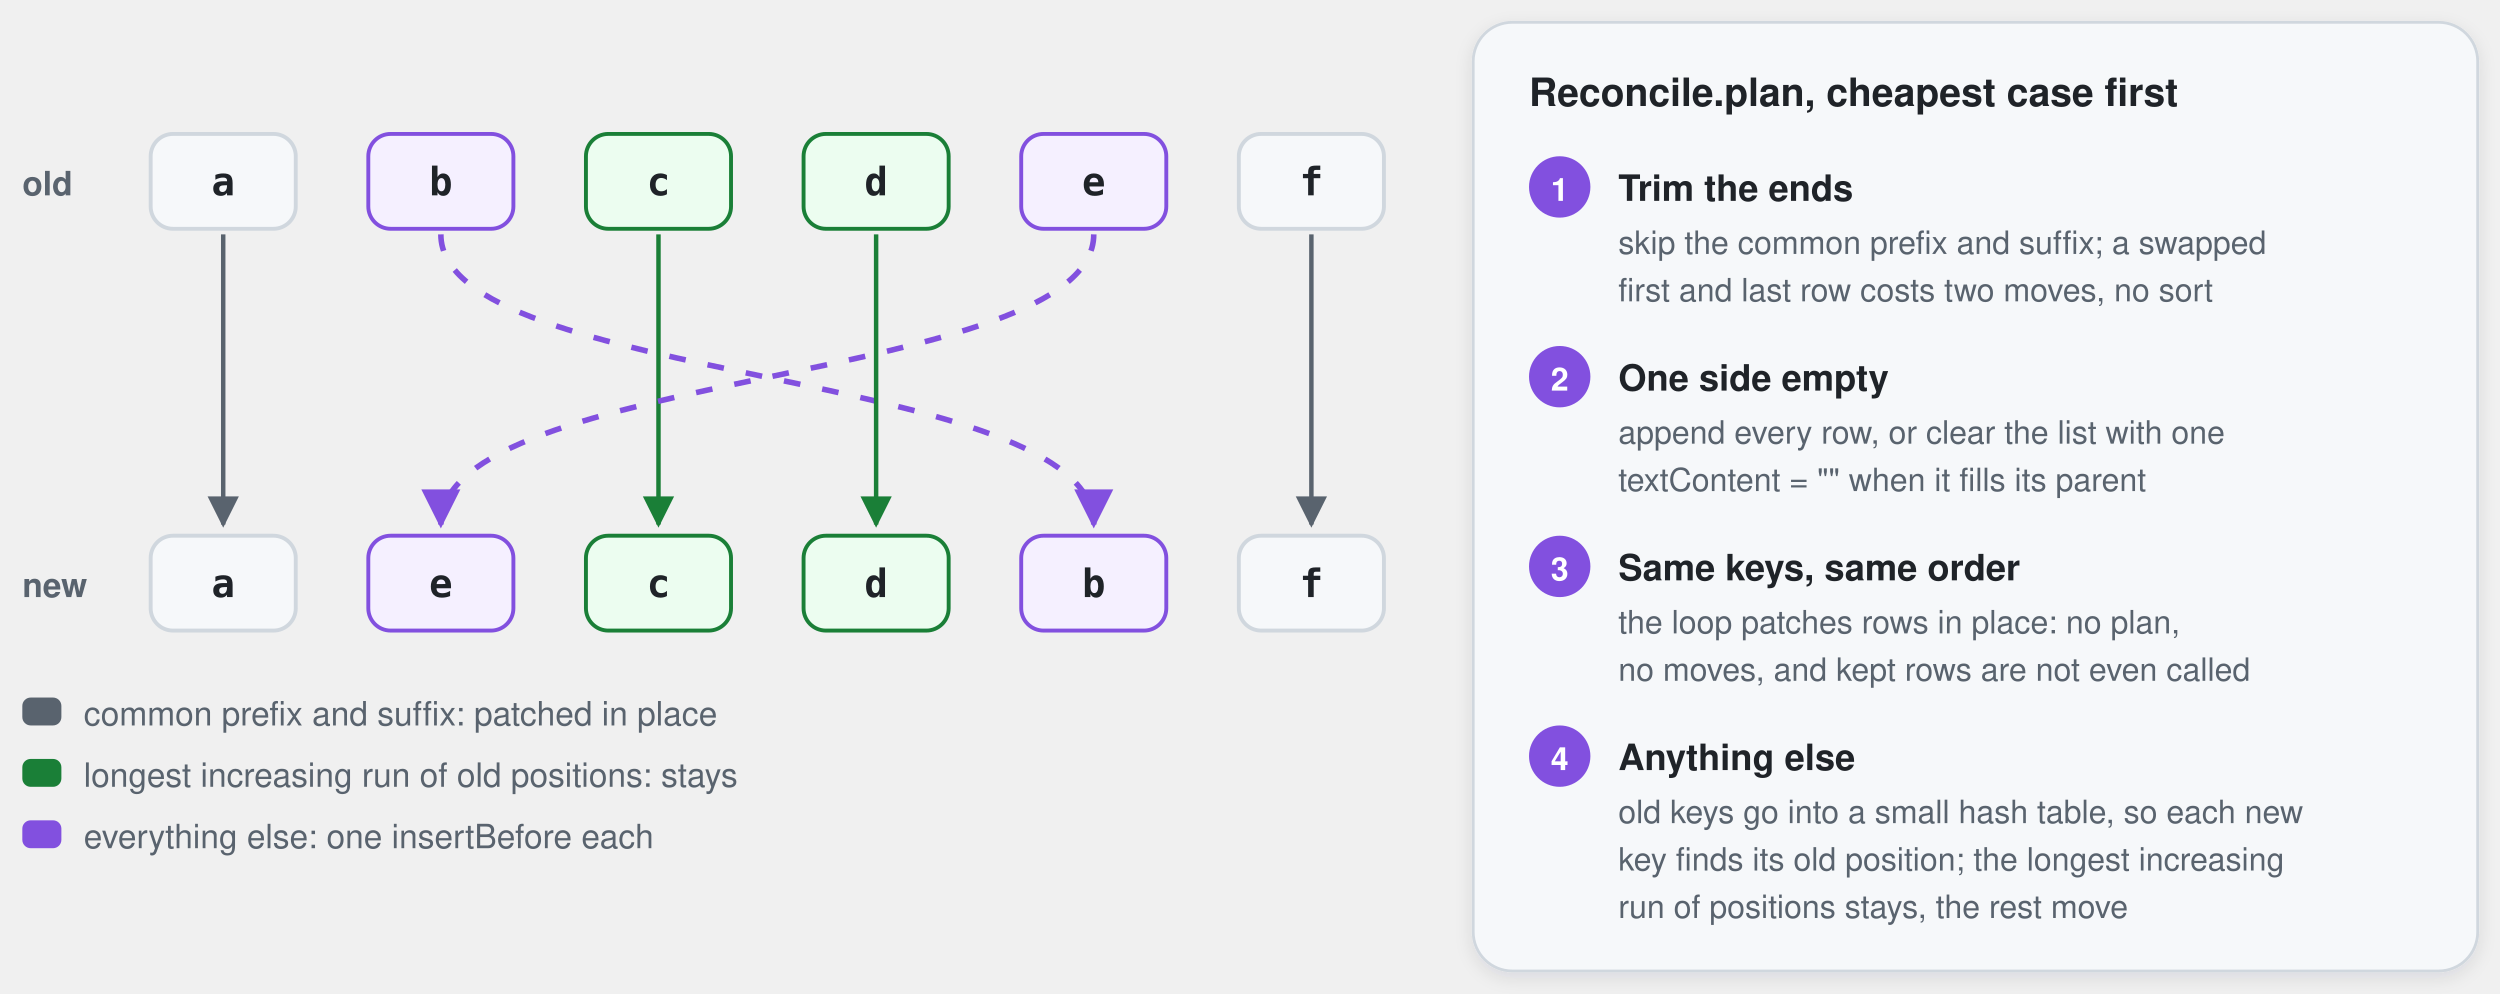
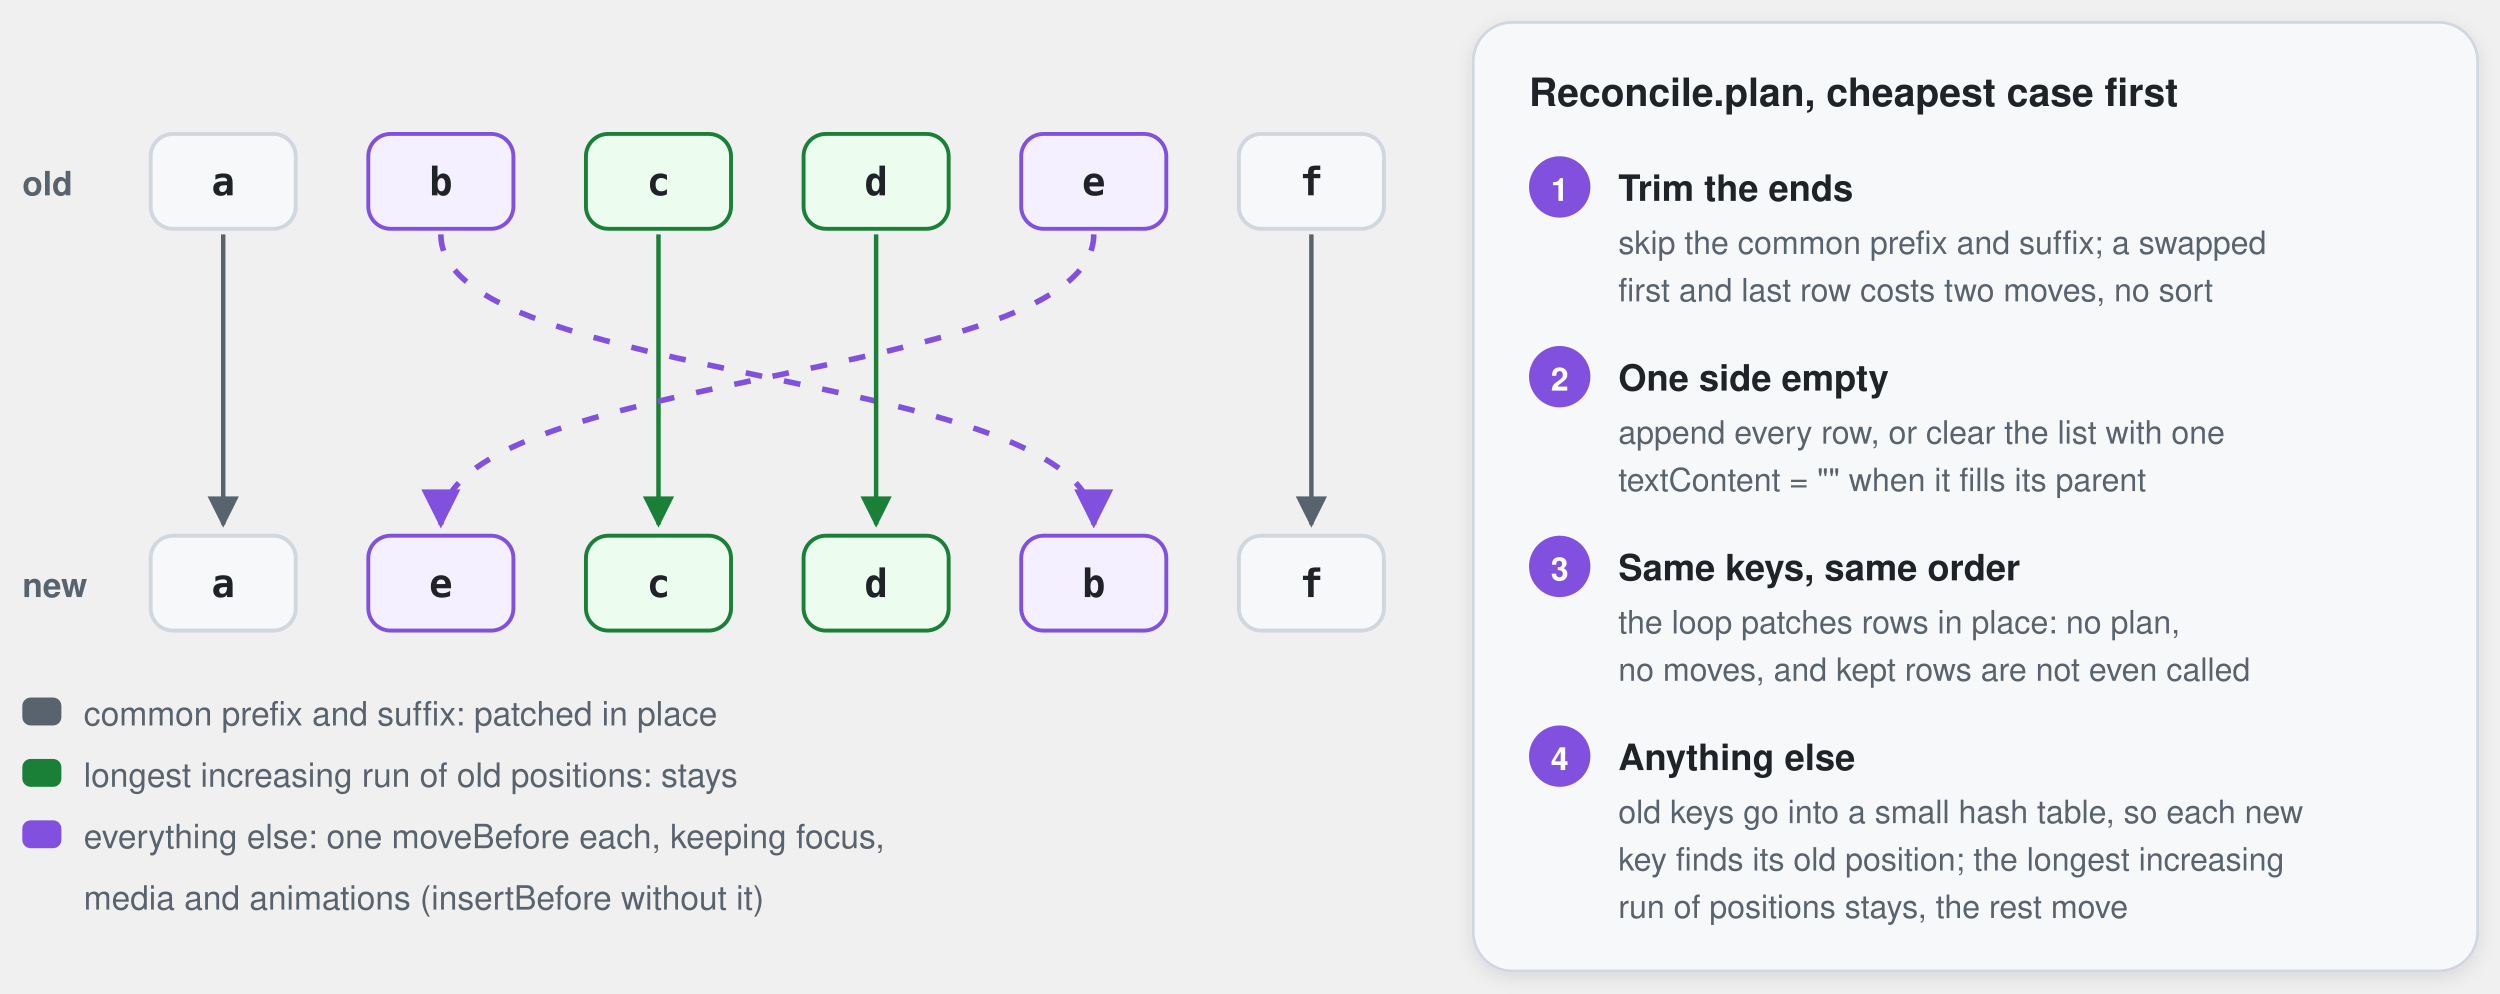
- <svg xmlns="http://www.w3.org/2000/svg" viewBox="-8 -8 896 356" width="896" height="356" role="img" aria-label="Keyed reconcile: the common prefix a and suffix f stay, c and d form the longest increasing run of old positions and stay, b and e move with one insertBefore each. Reconcile.plan tries the cheapest case first: trim the common ends, where a swapped first and last row costs two moves; an empty side is one append or one clear; keys in the same order are patched in place without a plan; anything else looks old keys up in a hash table, keeps the longest increasing run and moves the rest">
+ <svg xmlns="http://www.w3.org/2000/svg" viewBox="-8 -8 896 356" width="896" height="356" role="img" aria-label="Keyed reconcile: the common prefix a and suffix f stay, c and d form the longest increasing run of old positions and stay, b and e move with one moveBefore each, which keeps focus, media and animations inside them, or insertBefore where the browser lacks it. Reconcile.plan tries the cheapest case first: trim the common ends, where a swapped first and last row costs two moves; an empty side is one append or one clear; keys in the same order are patched in place without a plan; anything else looks old keys up in a hash table, keeps the longest increasing run and moves the rest">
  <style>text { font-family: -apple-system, BlinkMacSystemFont, 'Segoe UI', Helvetica, Arial, sans-serif; fill: #1f2328; }.mono { font-family: ui-monospace, SFMono-Regular, Menlo, Consolas, monospace; white-space: pre; }.muted { fill: #59636e; } .faint { fill: #8c959f; }.accent { fill: #8250df; } .green { fill: #1a7f37; }.orange { fill: #bc4c00; } .blue { fill: #0969da; }.flow { stroke-dasharray: 6 8; animation: flow 1.1s linear infinite; }@keyframes flow { to { stroke-dashoffset: -28; } }.pulse { animation: pulse 2.2s ease-in-out infinite; }@keyframes pulse { 0%, 100% { opacity: 1; } 50% { opacity: 0.35; } }@media (prefers-reduced-motion: reduce) { .flow, .pulse { animation: none; } }</style>
  <defs>
    <marker id="arrow-muted" viewBox="0 0 10 10" refX="9" refY="5" markerWidth="7" markerHeight="7" orient="auto-start-reverse">
      <path d="M0,0 L10,5 L0,10 z" fill="#59636e" />
    </marker>
    <marker id="arrow-accent" viewBox="0 0 10 10" refX="9" refY="5" markerWidth="7" markerHeight="7" orient="auto-start-reverse">
      <path d="M0,0 L10,5 L0,10 z" fill="#8250df" />
    </marker>
    <marker id="arrow-green" viewBox="0 0 10 10" refX="9" refY="5" markerWidth="7" markerHeight="7" orient="auto-start-reverse">
      <path d="M0,0 L10,5 L0,10 z" fill="#1a7f37" />
    </marker>
    <marker id="arrow-orange" viewBox="0 0 10 10" refX="9" refY="5" markerWidth="7" markerHeight="7" orient="auto-start-reverse">
      <path d="M0,0 L10,5 L0,10 z" fill="#bc4c00" />
    </marker>
    <marker id="arrow-blue" viewBox="0 0 10 10" refX="9" refY="5" markerWidth="7" markerHeight="7" orient="auto-start-reverse">
      <path d="M0,0 L10,5 L0,10 z" fill="#0969da" />
    </marker>
    <filter id="lift" x="-5%" y="-5%" width="110%" height="125%">
      <feDropShadow dx="0" dy="2" stdDeviation="3" flood-color="#1f2328" flood-opacity="0.10" />
    </filter>
    <linearGradient id="glow" x1="0" y1="0" x2="1" y2="0">
      <stop offset="0" stop-color="#8250df" />
      <stop offset="1" stop-color="#0969da" />
    </linearGradient>
  </defs>
  <text x="0" y="62" font-size="12" xml:space="preserve" class="muted" font-weight="600">old</text>
  <text x="0" y="206" font-size="12" xml:space="preserve" class="muted" font-weight="600">new</text>
  <line x1="72" y1="76" x2="72" y2="180" stroke="#59636e" stroke-width="1.6" marker-end="url(#arrow-muted)" />
  <path d="M150,76 C150,130 384,124 384,180" fill="none" stroke="#8250df" stroke-width="2" marker-end="url(#arrow-accent)" class="flow" />
  <line x1="228" y1="76" x2="228" y2="180" stroke="#1a7f37" stroke-width="1.6" marker-end="url(#arrow-green)" />
  <line x1="306" y1="76" x2="306" y2="180" stroke="#1a7f37" stroke-width="1.6" marker-end="url(#arrow-green)" />
  <path d="M384,76 C384,130 150,124 150,180" fill="none" stroke="#8250df" stroke-width="2" marker-end="url(#arrow-accent)" class="flow" />
  <line x1="462" y1="76" x2="462" y2="180" stroke="#59636e" stroke-width="1.6" marker-end="url(#arrow-muted)" />
  <rect x="46" y="40" width="52" height="34" rx="8" fill="#f6f8fa" stroke="#d0d7de" stroke-width="1.4" />
  <text x="72" y="62" font-size="14" xml:space="preserve" class="mono" font-weight="600" text-anchor="middle">a</text>
  <rect x="124" y="40" width="52" height="34" rx="8" fill="#f5f0ff" stroke="#8250df" stroke-width="1.4" />
  <text x="150" y="62" font-size="14" xml:space="preserve" class="mono" font-weight="600" text-anchor="middle">b</text>
  <rect x="202" y="40" width="52" height="34" rx="8" fill="#ecfdf0" stroke="#1a7f37" stroke-width="1.4" />
  <text x="228" y="62" font-size="14" xml:space="preserve" class="mono" font-weight="600" text-anchor="middle">c</text>
  <rect x="280" y="40" width="52" height="34" rx="8" fill="#ecfdf0" stroke="#1a7f37" stroke-width="1.4" />
  <text x="306" y="62" font-size="14" xml:space="preserve" class="mono" font-weight="600" text-anchor="middle">d</text>
  <rect x="358" y="40" width="52" height="34" rx="8" fill="#f5f0ff" stroke="#8250df" stroke-width="1.4" />
  <text x="384" y="62" font-size="14" xml:space="preserve" class="mono" font-weight="600" text-anchor="middle">e</text>
  <rect x="436" y="40" width="52" height="34" rx="8" fill="#f6f8fa" stroke="#d0d7de" stroke-width="1.4" />
  <text x="462" y="62" font-size="14" xml:space="preserve" class="mono" font-weight="600" text-anchor="middle">f</text>
  <rect x="46" y="184" width="52" height="34" rx="8" fill="#f6f8fa" stroke="#d0d7de" stroke-width="1.4" />
  <text x="72" y="206" font-size="14" xml:space="preserve" class="mono" font-weight="600" text-anchor="middle">a</text>
  <rect x="124" y="184" width="52" height="34" rx="8" fill="#f5f0ff" stroke="#8250df" stroke-width="1.4" />
  <text x="150" y="206" font-size="14" xml:space="preserve" class="mono" font-weight="600" text-anchor="middle">e</text>
  <rect x="202" y="184" width="52" height="34" rx="8" fill="#ecfdf0" stroke="#1a7f37" stroke-width="1.4" />
  <text x="228" y="206" font-size="14" xml:space="preserve" class="mono" font-weight="600" text-anchor="middle">c</text>
  <rect x="280" y="184" width="52" height="34" rx="8" fill="#ecfdf0" stroke="#1a7f37" stroke-width="1.4" />
  <text x="306" y="206" font-size="14" xml:space="preserve" class="mono" font-weight="600" text-anchor="middle">d</text>
  <rect x="358" y="184" width="52" height="34" rx="8" fill="#f5f0ff" stroke="#8250df" stroke-width="1.4" />
  <text x="384" y="206" font-size="14" xml:space="preserve" class="mono" font-weight="600" text-anchor="middle">b</text>
  <rect x="436" y="184" width="52" height="34" rx="8" fill="#f6f8fa" stroke="#d0d7de" stroke-width="1.4" />
  <text x="462" y="206" font-size="14" xml:space="preserve" class="mono" font-weight="600" text-anchor="middle">f</text>
  <rect x="0" y="242" width="14" height="10" rx="3" fill="#59636e" />
  <text x="22" y="252" font-size="12" xml:space="preserve" class="muted">common prefix and suffix: patched in place</text>
  <rect x="0" y="264" width="14" height="10" rx="3" fill="#1a7f37" />
  <text x="22" y="274" font-size="12" xml:space="preserve" class="muted">longest increasing run of old positions: stays</text>
  <rect x="0" y="286" width="14" height="10" rx="3" fill="#8250df" />
-   <text x="22" y="296" font-size="12" xml:space="preserve" class="muted">everything else: one insertBefore each</text>
+   <text x="22" y="296" font-size="12" xml:space="preserve" class="muted">everything else: one moveBefore each, keeping focus,</text>
+   <text x="22" y="318" font-size="12" xml:space="preserve" class="muted">media and animations (insertBefore without it)</text>
  <rect x="520" y="0" width="360" height="340" rx="14" fill="#f6f8fa" stroke="#d0d7de" stroke-width="1" filter="url(#lift)" />
  <text x="540" y="30" font-size="14" xml:space="preserve" font-weight="700">Reconcile.plan, cheapest case first</text>
  <circle cx="551" cy="59" r="11" fill="#8250df" />
  <text x="551" y="64" font-size="11.5" xml:space="preserve" style="fill:#ffffff" font-weight="700" text-anchor="middle">1</text>
  <text x="572" y="64" font-size="13" xml:space="preserve" font-weight="600">Trim the ends</text>
  <text x="572" y="83" font-size="11.5" xml:space="preserve" class="muted">skip the common prefix and suffix; a swapped</text>
  <text x="572" y="100" font-size="11.5" xml:space="preserve" class="muted">first and last row costs two moves, no sort</text>
  <circle cx="551" cy="127" r="11" fill="#8250df" />
  <text x="551" y="132" font-size="11.5" xml:space="preserve" style="fill:#ffffff" font-weight="700" text-anchor="middle">2</text>
  <text x="572" y="132" font-size="13" xml:space="preserve" font-weight="600">One side empty</text>
  <text x="572" y="151" font-size="11.5" xml:space="preserve" class="muted">append every row, or clear the list with one</text>
  <text x="572" y="168" font-size="11.5" xml:space="preserve" class="muted">textContent = "" when it fills its parent</text>
  <circle cx="551" cy="195" r="11" fill="#8250df" />
  <text x="551" y="200" font-size="11.5" xml:space="preserve" style="fill:#ffffff" font-weight="700" text-anchor="middle">3</text>
  <text x="572" y="200" font-size="13" xml:space="preserve" font-weight="600">Same keys, same order</text>
  <text x="572" y="219" font-size="11.5" xml:space="preserve" class="muted">the loop patches rows in place: no plan,</text>
  <text x="572" y="236" font-size="11.5" xml:space="preserve" class="muted">no moves, and kept rows are not even called</text>
  <circle cx="551" cy="263" r="11" fill="#8250df" />
  <text x="551" y="268" font-size="11.5" xml:space="preserve" style="fill:#ffffff" font-weight="700" text-anchor="middle">4</text>
  <text x="572" y="268" font-size="13" xml:space="preserve" font-weight="600">Anything else</text>
  <text x="572" y="287" font-size="11.5" xml:space="preserve" class="muted">old keys go into a small hash table, so each new</text>
  <text x="572" y="304" font-size="11.5" xml:space="preserve" class="muted">key finds its old position; the longest increasing</text>
  <text x="572" y="321" font-size="11.5" xml:space="preserve" class="muted">run of positions stays, the rest move</text>
</svg>
